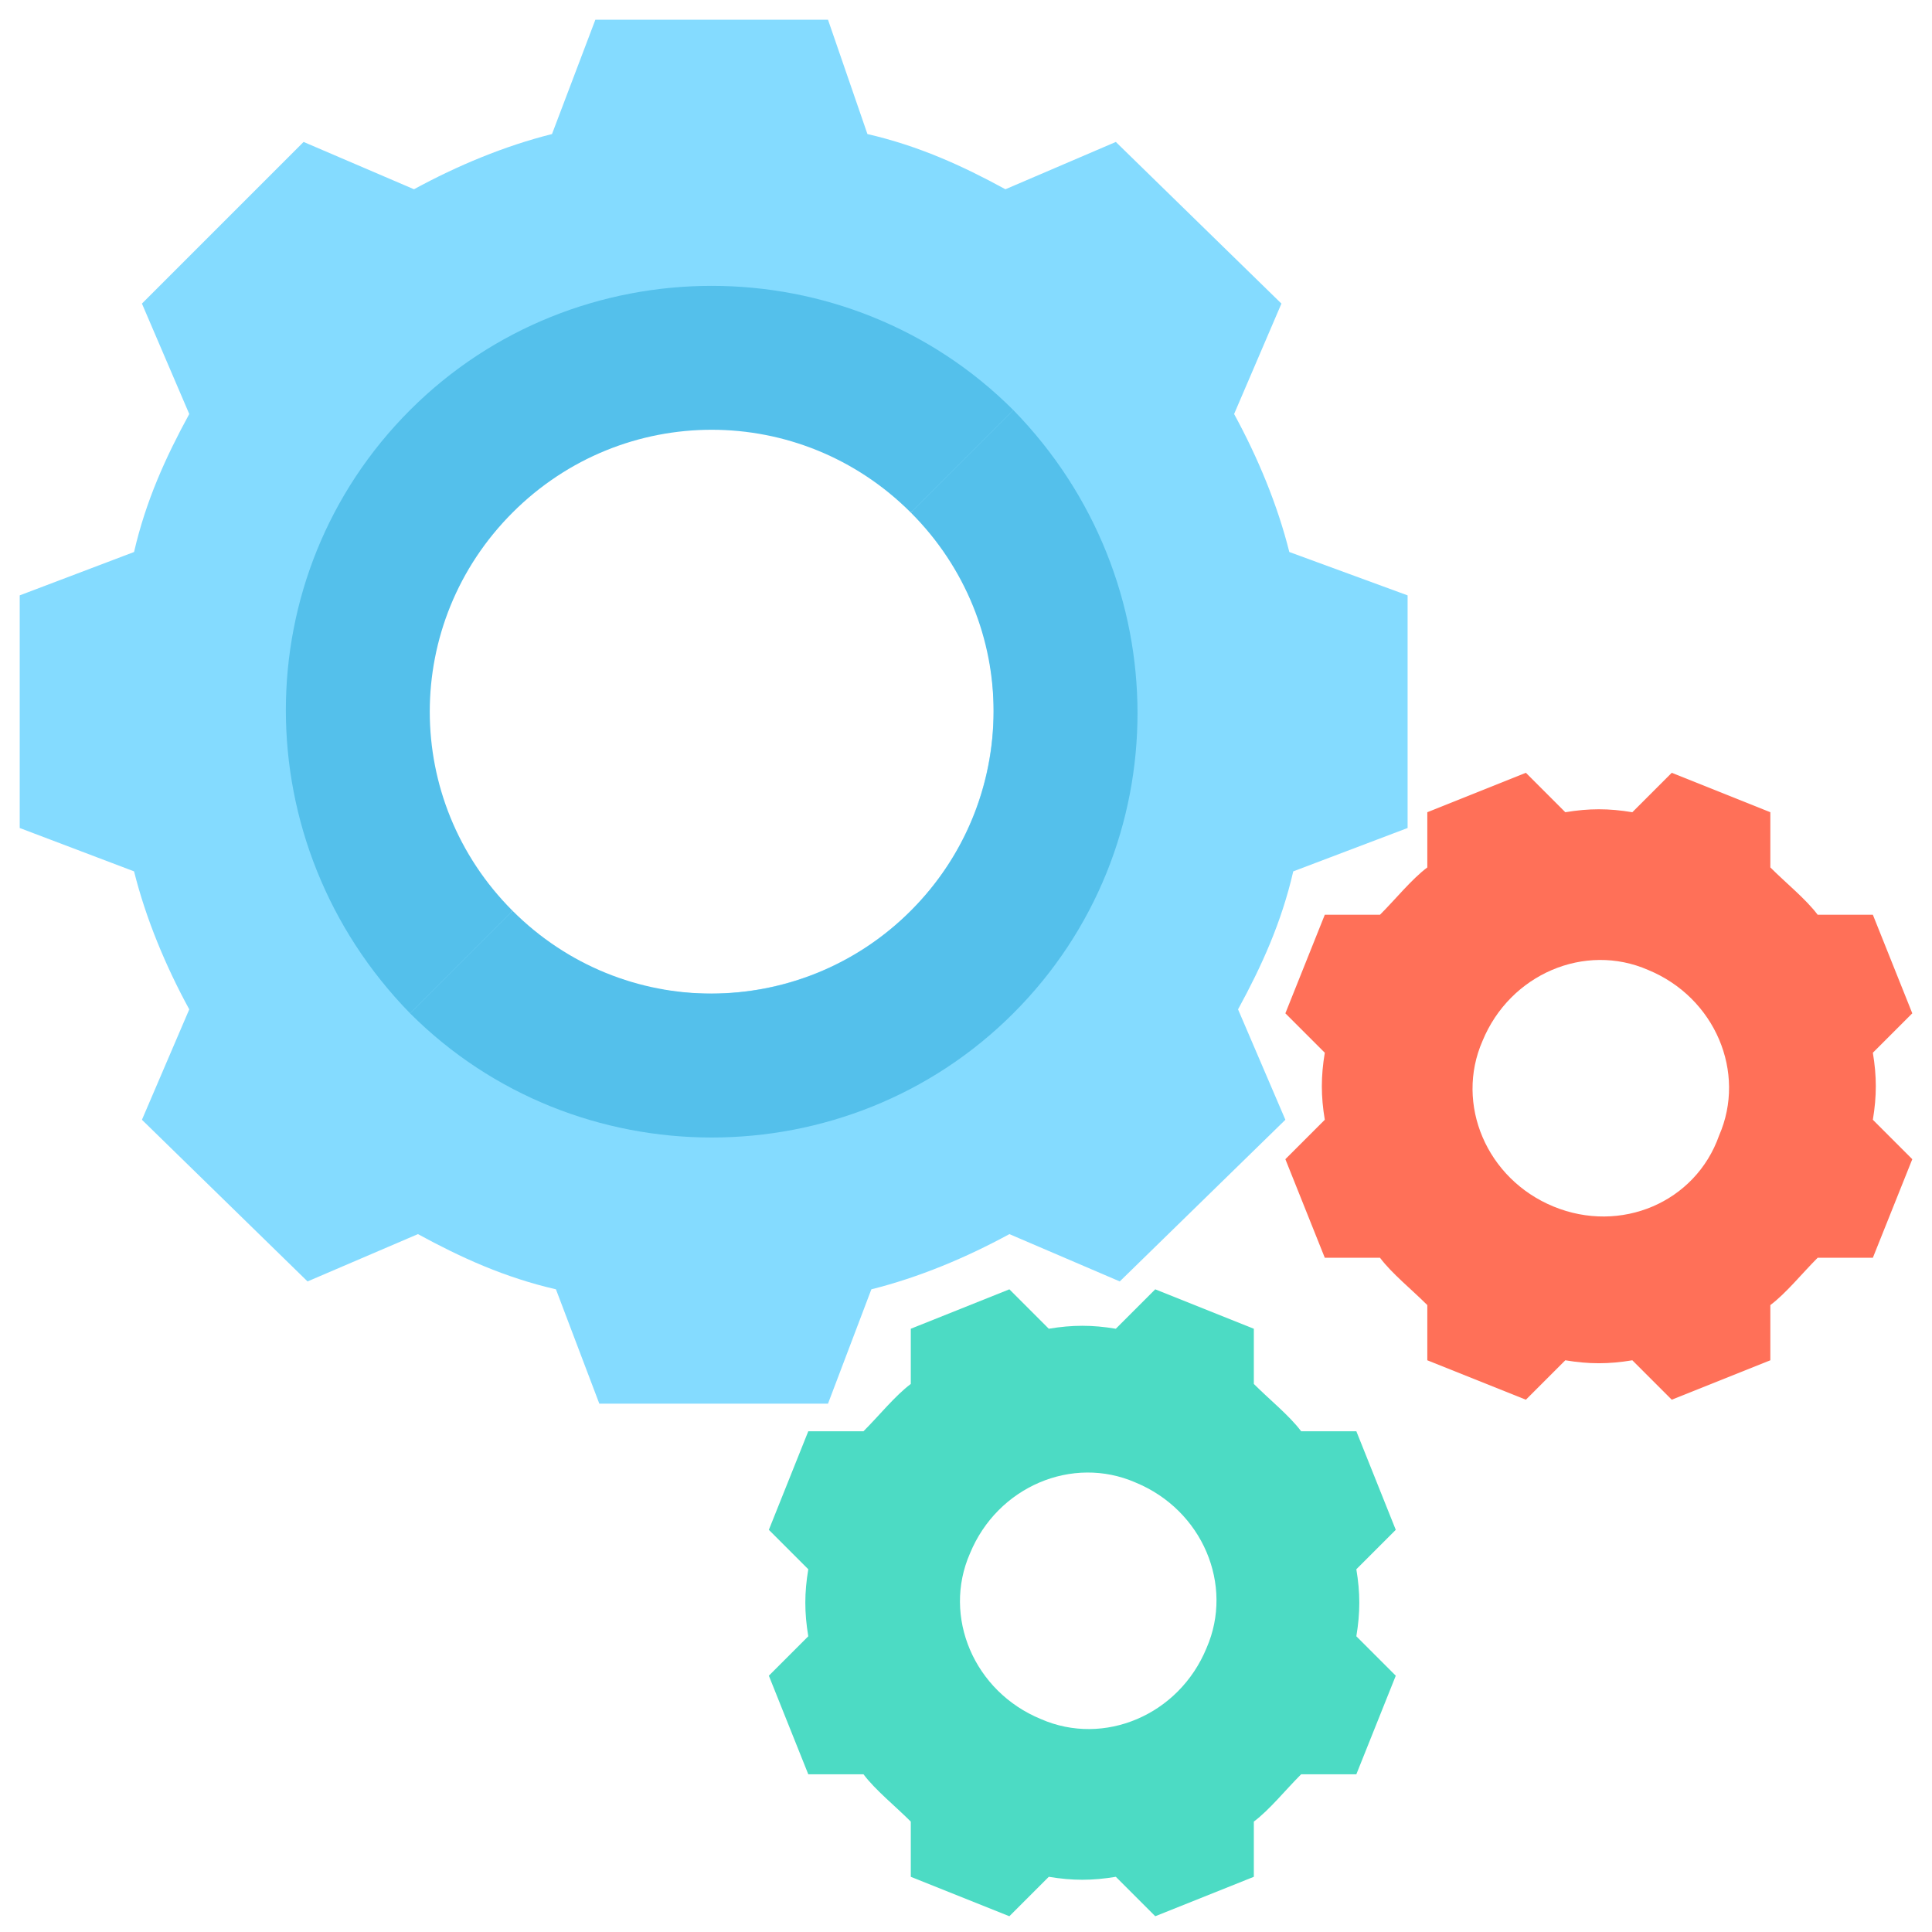
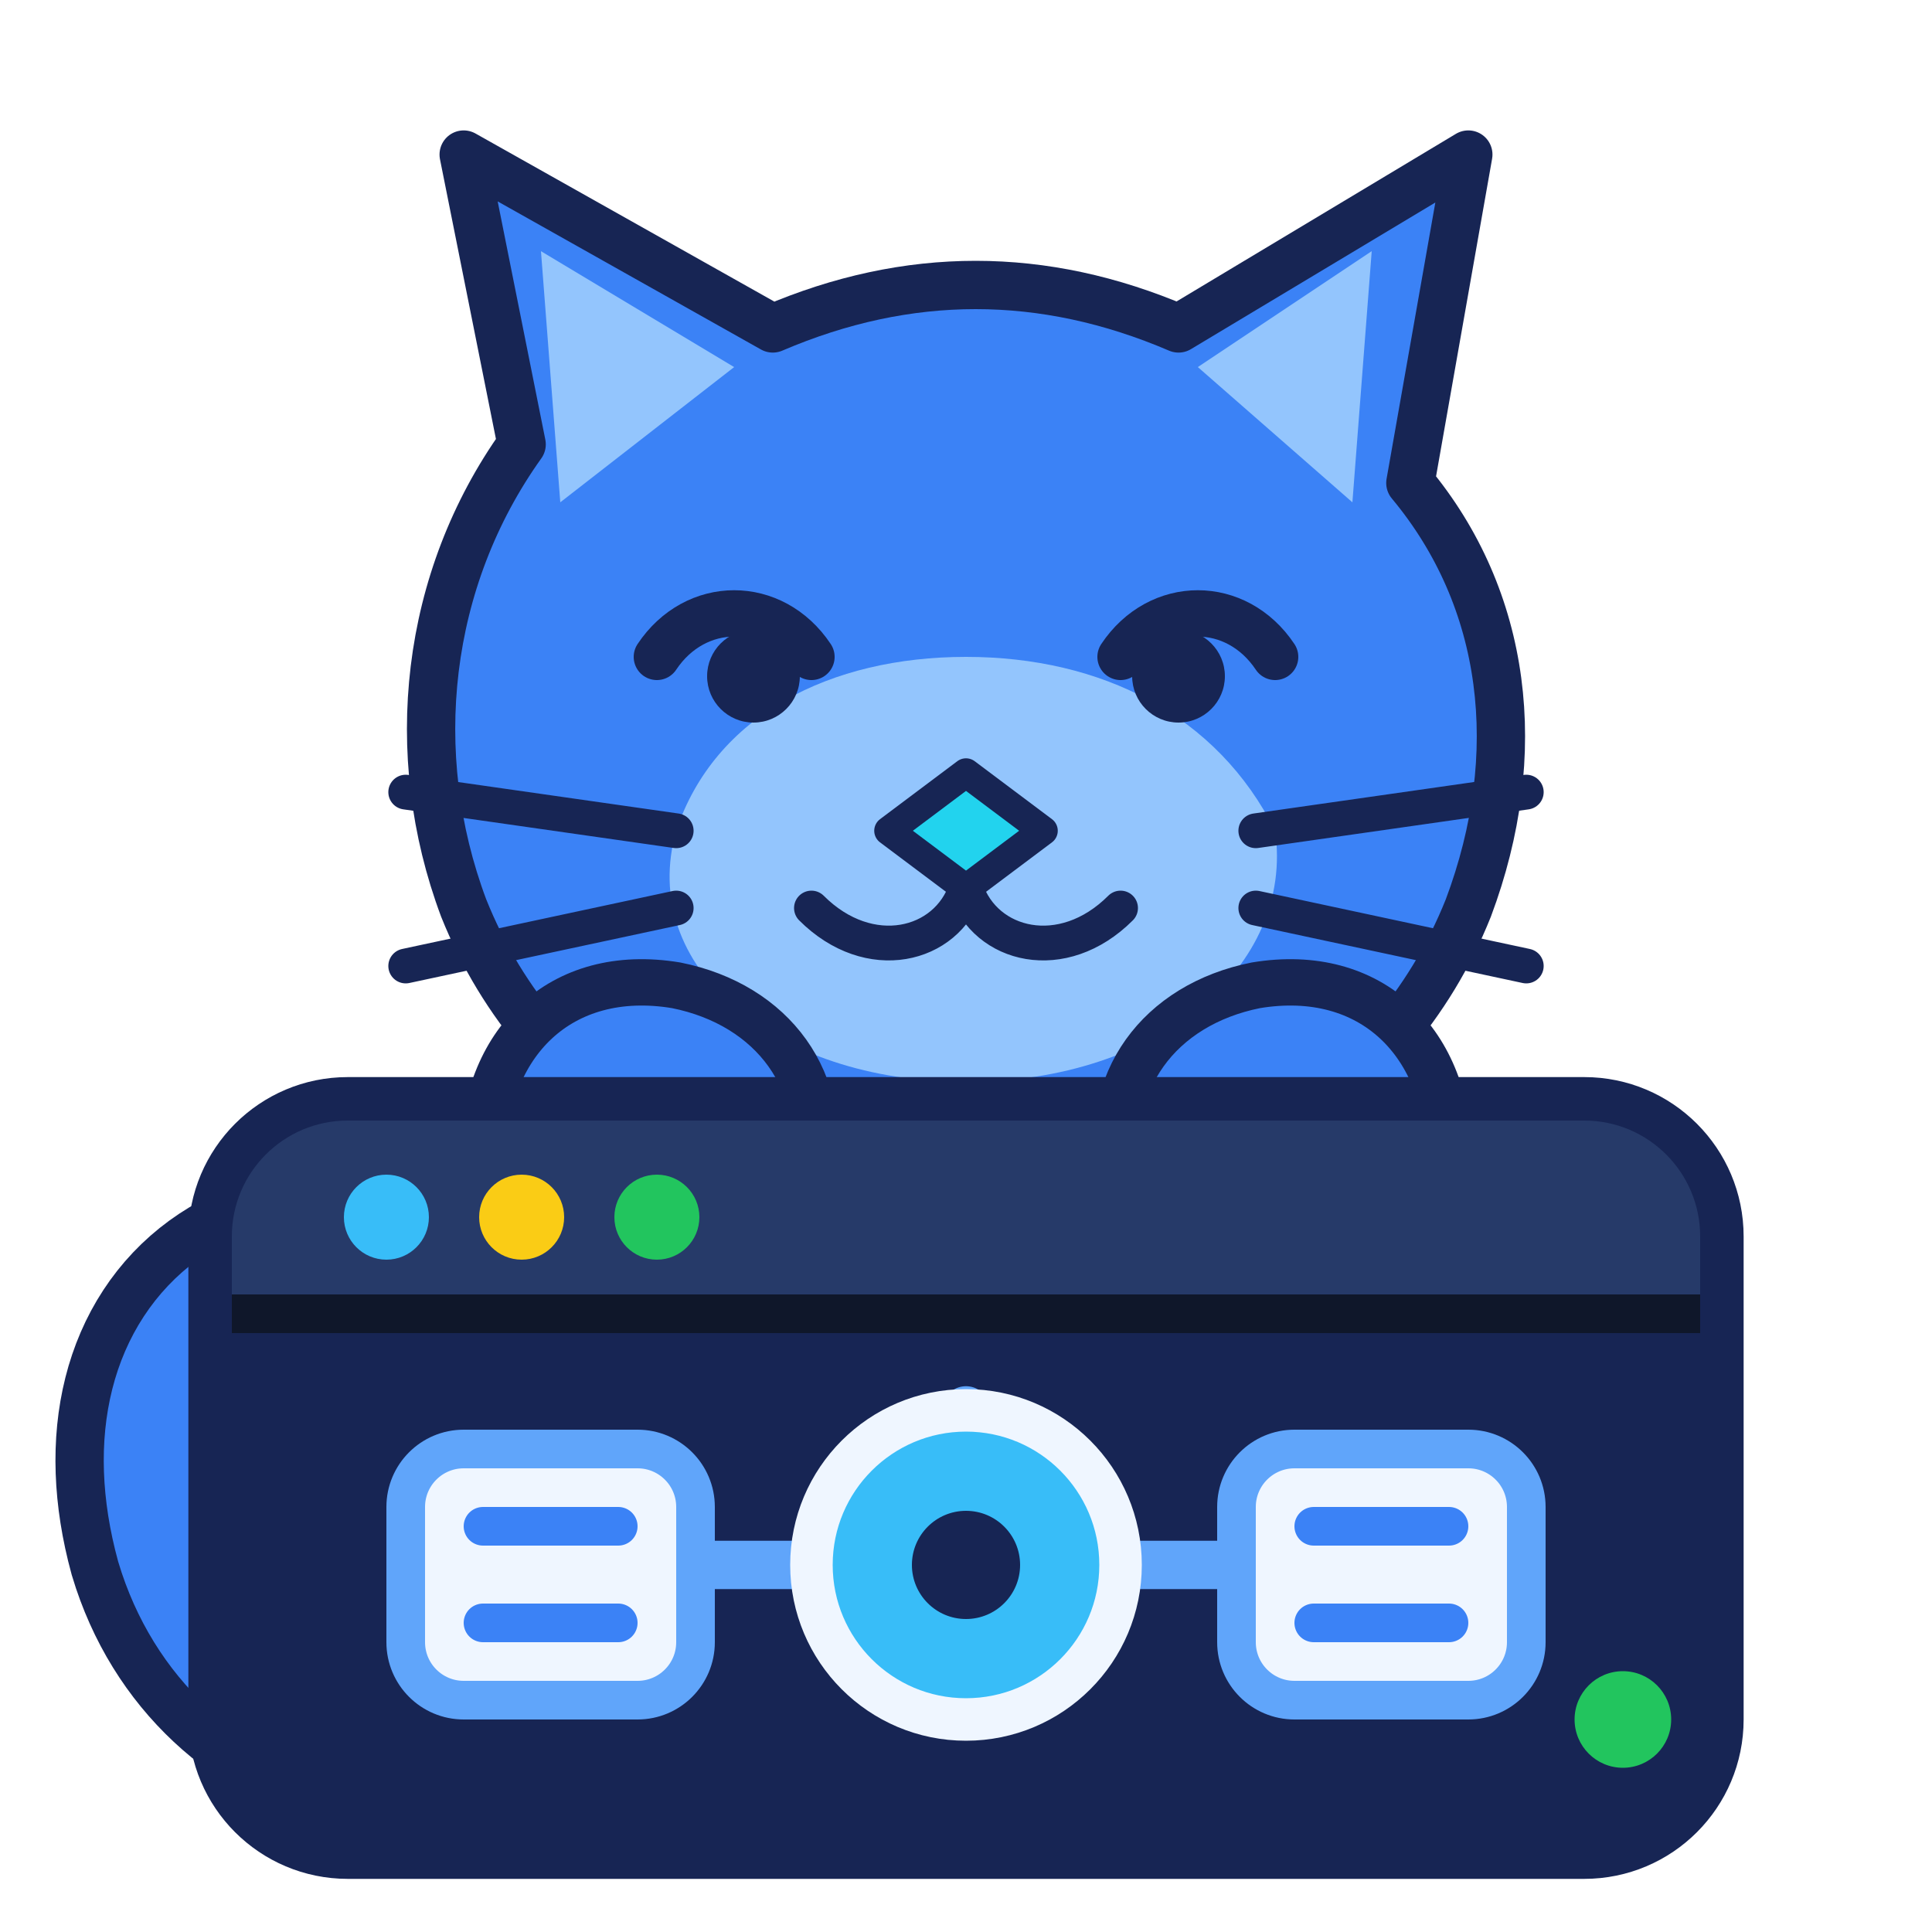
- <svg xmlns="http://www.w3.org/2000/svg" enable-background="new 0 0 49 49" id="Layer_1" version="1.1" viewBox="0 0 49 49" xml:space="preserve">
-   <g>
-     <path d="M32.7,14c-0.3-1.2-0.8-2.4-1.4-3.5l1.2-2.8l-4.2-4.1l-2.8,1.2c-1.1-0.6-2.2-1.1-3.5-1.4L21,0.5h-5.9L14,3.4   c-1.2,0.3-2.4,0.8-3.5,1.4L7.7,3.6L3.6,7.7l1.2,2.8c-0.6,1.1-1.1,2.2-1.4,3.5l-2.9,1.1v5.9l2.9,1.1c0.3,1.2,0.8,2.4,1.4,3.5   l-1.2,2.8l4.2,4.1l2.8-1.2c1.1,0.6,2.2,1.1,3.5,1.4l1.1,2.9H21l1.1-2.9c1.2-0.3,2.4-0.8,3.5-1.4l2.8,1.2l4.2-4.1l-1.2-2.8   c0.6-1.1,1.1-2.2,1.4-3.5l2.9-1.1v-5.9L32.7,14z M18,25.2c-4,0-7.2-3.2-7.2-7.2s3.2-7.2,7.2-7.2c4,0,7.2,3.2,7.2,7.2   S22,25.2,18,25.2z" fill="#84DBFF" />
-     <path d="M23.1,23.1c-2.8,2.8-7.3,2.8-10.1,0l-2.6,2.6c4.2,4.2,11.1,4.2,15.3,0c4.2-4.2,4.2-11,0-15.3L23.1,13   C25.9,15.8,25.9,20.3,23.1,23.1z" fill="#54C0EB" />
-     <path d="M10.4,10.4c-4.2,4.2-4.2,11,0,15.3l2.6-2.6c-2.8-2.8-2.8-7.3,0-10.1c2.8-2.8,7.3-2.8,10.1,0l2.6-2.6   C21.5,6.2,14.6,6.2,10.4,10.4z" fill="#54C0EB" />
-     <path d="M34.4,41.5c0.1-0.6,0.1-1.1,0-1.7l1-1l-1-2.5l-1.4,0c-0.3-0.4-0.8-0.8-1.2-1.2l0-1.4l-2.5-1l-1,1   c-0.6-0.1-1.1-0.1-1.7,0l-1-1l-2.5,1l0,1.4c-0.4,0.3-0.8,0.8-1.2,1.2l-1.4,0l-1,2.5l1,1c-0.1,0.6-0.1,1.1,0,1.7l-1,1l1,2.5l1.4,0   c0.3,0.4,0.8,0.8,1.2,1.2l0,1.4l2.5,1l1-1c0.6,0.1,1.1,0.1,1.7,0l1,1l2.5-1l0-1.4c0.4-0.3,0.8-0.8,1.2-1.2l1.4,0l1-2.5L34.4,41.5z    M26.4,43.6c-1.7-0.7-2.5-2.6-1.8-4.2c0.7-1.7,2.6-2.5,4.2-1.8c1.7,0.7,2.5,2.6,1.8,4.2C29.9,43.5,28,44.3,26.4,43.6z" fill="#4CDBC4" />
-     <path d="M47.5,28.4c0.1-0.6,0.1-1.1,0-1.7l1-1l-1-2.5l-1.4,0c-0.3-0.4-0.8-0.8-1.2-1.2l0-1.4l-2.5-1l-1,1   c-0.6-0.1-1.1-0.1-1.7,0l-1-1l-2.5,1l0,1.4c-0.4,0.3-0.8,0.8-1.2,1.2l-1.4,0l-1,2.5l1,1c-0.1,0.6-0.1,1.1,0,1.7l-1,1l1,2.5l1.4,0   c0.3,0.4,0.8,0.8,1.2,1.2l0,1.4l2.5,1l1-1c0.6,0.1,1.1,0.1,1.7,0l1,1l2.5-1l0-1.4c0.4-0.3,0.8-0.8,1.2-1.2l1.4,0l1-2.5L47.5,28.4z    M39.4,30.6c-1.7-0.7-2.5-2.6-1.8-4.2c0.7-1.7,2.6-2.5,4.2-1.8c1.7,0.7,2.5,2.6,1.8,4.2C43,30.5,41.1,31.3,39.4,30.6z" fill="#FF7058" />
-   </g>
+ <svg xmlns="http://www.w3.org/2000/svg" fill="none" viewBox="0 0 100 100">
+   <path stroke="#172554" stroke-linecap="round" stroke-width="11" d="M27 68C14 62 6 69 9 80c3 10 15 13 24 6" />
+   <path stroke="#3b82f6" stroke-linecap="round" stroke-width="6" d="M27 68C14 62 6 69 9 80c3 10 15 13 24 6" />
+   <path fill="#3b82f6" stroke="#172554" stroke-linejoin="round" stroke-width="2.5" d="M27 23 24 8l16 9c7-3 14-3 21 0l15-9-3 17c5 6 6 14 3 22-4 10-14 16-26 16s-22-6-26-16c-3-8-2-17 3-24Z" />
+   <path fill="#93c5fd" d="m28 13 10 6-9 7Zm43 0-9 6 8 7ZM35 43c2-6 8-9 15-9s13 3 16 9c1 7-6 13-16 13s-17-6-15-13" />
+   <path stroke="#172554" stroke-linecap="round" stroke-width="2.4" d="M34 34c2-3 6-3 8 0m16 0c2-3 6-3 8 0" />
+   <circle cx="39" cy="35" r="2.4" fill="#172554" />
+   <circle cx="61" cy="35" r="2.4" fill="#172554" />
+   <path fill="#22d3ee" stroke="#172554" stroke-linejoin="round" stroke-width="1.5" d="m50 40 4 3-4 3-4-3Z" />
+   <path stroke="#172554" stroke-linecap="round" stroke-width="1.8" d="M50 46c-1 3-5 4-8 1m8-1c1 3 5 4 8 1m-23-4-14-2m14 6-14 3m44-7 14-2m-14 6 14 3" />
+   <path fill="#3b82f6" stroke="#172554" stroke-linejoin="round" stroke-width="2.4" d="M25 60c0-6 4-10 10-9 5 1 8 5 7 10-4 4-13 4-17-1Zm50 0c0-6-4-10-10-9-5 1-8 5-7 10 4 4 13 4 17-1Z" />
+   <rect width="78" height="39" x="11" y="57" fill="#172554" stroke="#172554" stroke-width="2.5" rx="7" />
+   <path fill="#263a69" d="M18 58h64a6 6 0 0 1 6 6v4H12v-4a6 6 0 0 1 6-6" />
+   <path stroke="#0f172a" stroke-width="2" d="M12 68h76" />
+   <circle cx="20" cy="63" r="2.2" fill="#38bdf8" />
+   <circle cx="27" cy="63" r="2.2" fill="#facc15" />
+   <circle cx="34" cy="63" r="2.2" fill="#22c55e" />
+   <path stroke="#60a5fa" stroke-linecap="round" stroke-width="2.5" d="M30 81h13m14 0h13m-20-8v3" />
+   <rect width="15" height="13" x="21" y="75" fill="#eff6ff" stroke="#60a5fa" stroke-width="2" rx="3" />
+   <rect width="15" height="13" x="64" y="75" fill="#eff6ff" stroke="#60a5fa" stroke-width="2" rx="3" />
+   <circle cx="50" cy="81" r="8" fill="#38bdf8" stroke="#eff6ff" stroke-width="2.2" />
+   <circle cx="50" cy="81" r="2.8" fill="#172554" />
+   <path stroke="#3b82f6" stroke-linecap="round" stroke-width="2" d="M25 79h7m-7 5h7m36-5h7m-7 5h7" />
+   <circle cx="84" cy="89" r="2.5" fill="#22c55e" />
</svg>
